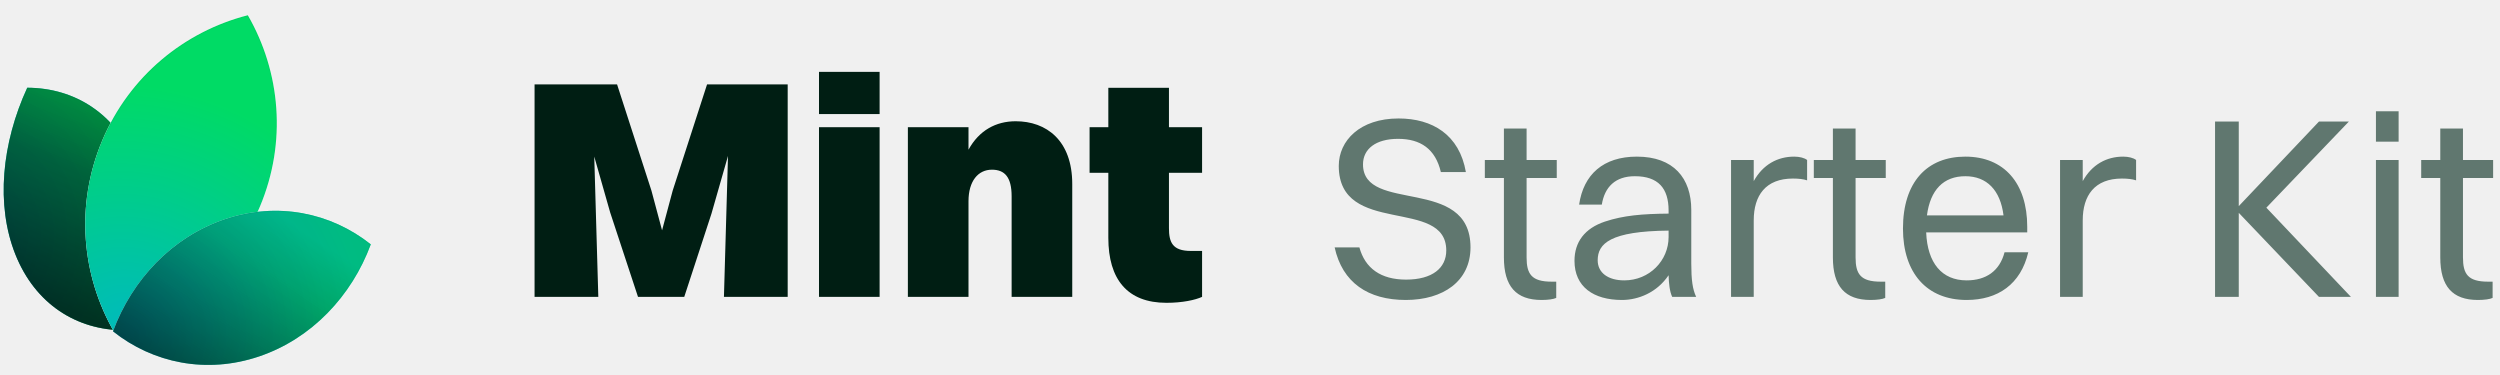
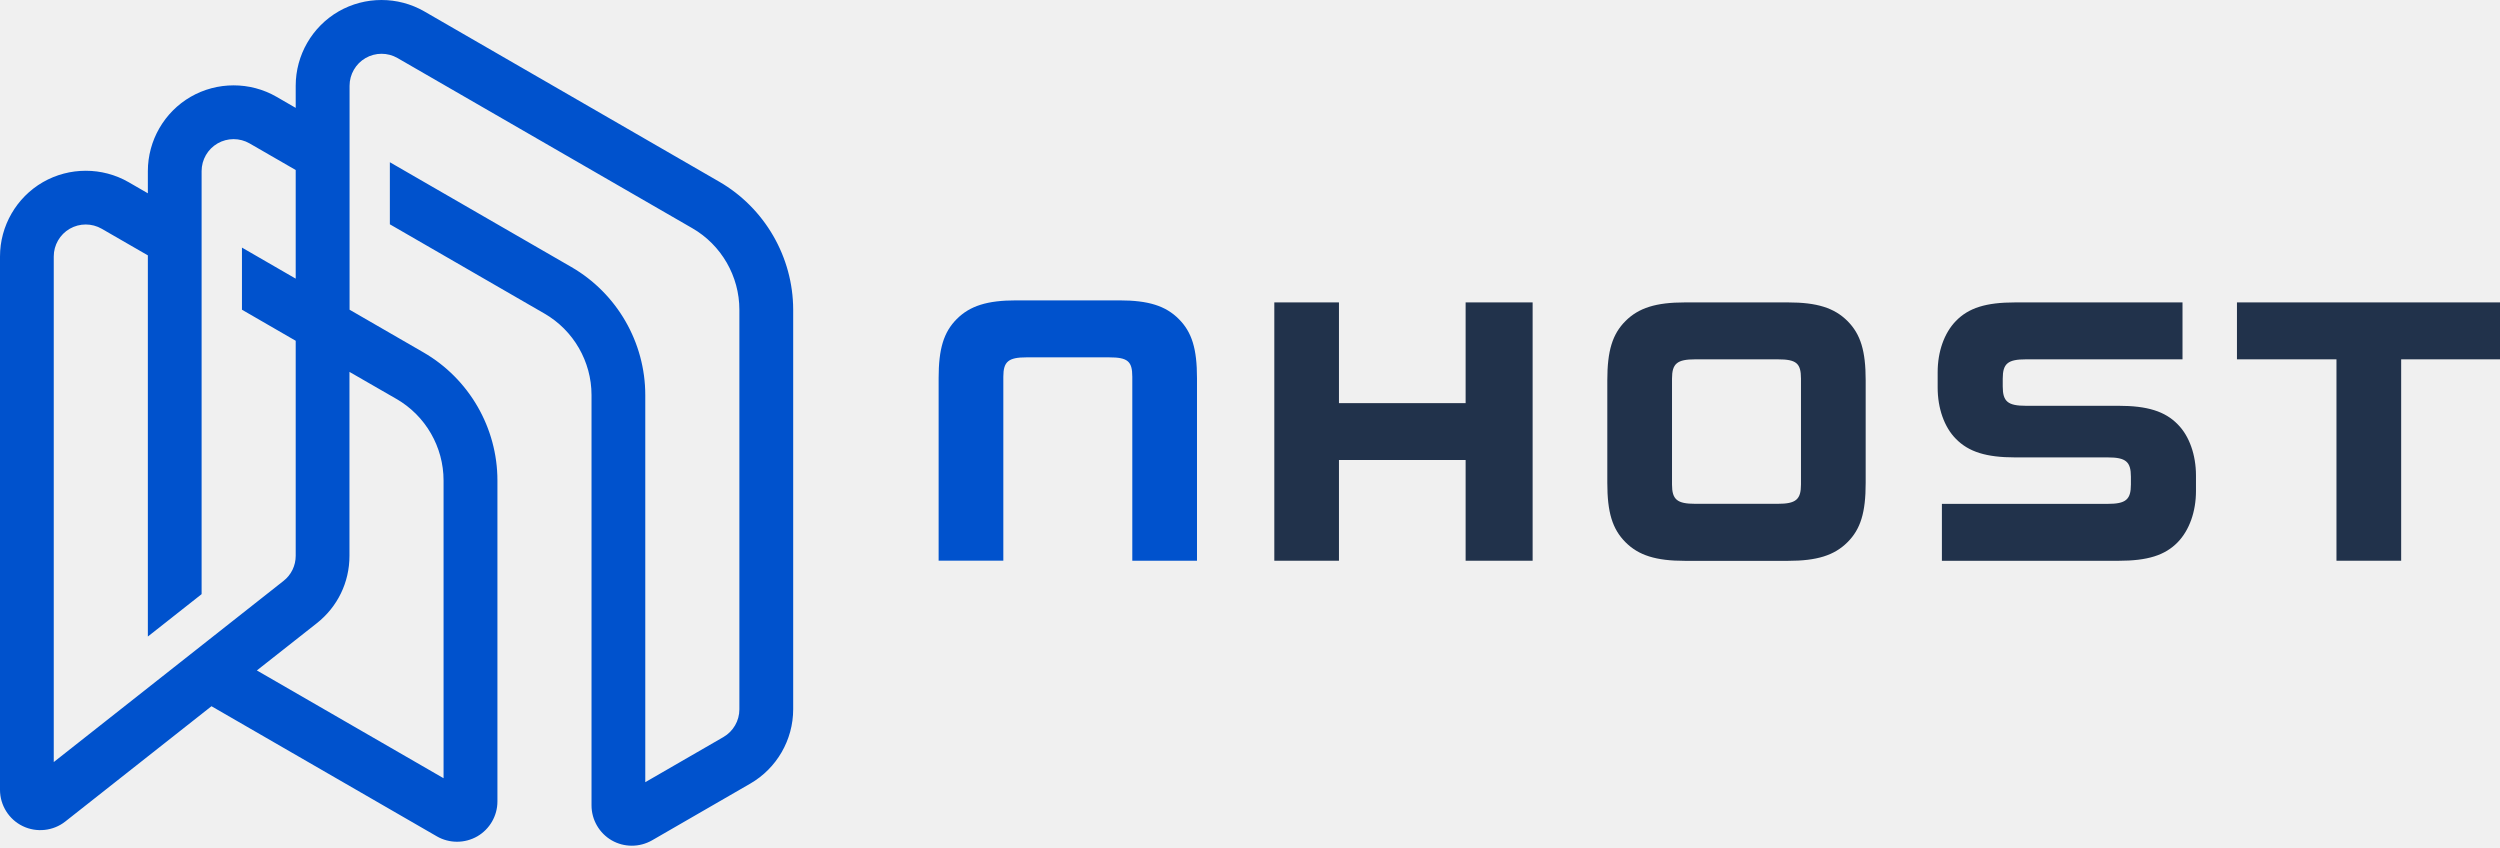
- <svg xmlns="http://www.w3.org/2000/svg" width="160" height="24" viewBox="0 0 160 24" fill="none">
-   <path d="M7.953 21.139C4.896 21.13 2.255 19.458 0.987 16.29C-0.28 13.121 0.109 9.163 1.744 5.615C4.801 5.624 7.442 7.296 8.71 10.465C9.977 13.633 9.588 17.591 7.953 21.139Z" fill="white" />
-   <path d="M7.953 21.139C4.896 21.13 2.255 19.458 0.987 16.29C-0.28 13.121 0.109 9.163 1.744 5.615C4.801 5.624 7.442 7.296 8.71 10.465C9.977 13.633 9.588 17.591 7.953 21.139Z" fill="url(#paint0_radial_115_86)" />
-   <path d="M7.953 21.139C4.896 21.13 2.255 19.458 0.987 16.29C-0.28 13.121 0.109 9.163 1.744 5.615C4.801 5.624 7.442 7.296 8.71 10.465C9.977 13.633 9.588 17.591 7.953 21.139Z" fill="black" fill-opacity="0.5" style="mix-blend-mode:hard-light" />
-   <path d="M7.953 21.139C4.896 21.13 2.255 19.458 0.987 16.29C-0.28 13.121 0.109 9.163 1.744 5.615C4.801 5.624 7.442 7.296 8.71 10.465C9.977 13.633 9.588 17.591 7.953 21.139Z" fill="url(#paint1_linear_115_86)" fill-opacity="0.5" style="mix-blend-mode:hard-light" />
-   <path d="M7.935 21.111C4.897 21.096 2.274 19.431 1.013 16.279C-0.248 13.124 0.136 9.182 1.762 5.643C4.8 5.659 7.423 7.324 8.684 10.476C9.945 13.63 9.561 17.572 7.935 21.111Z" stroke="url(#paint2_linear_115_86)" stroke-opacity="0.05" stroke-width="0.056" />
-   <path d="M7.31 21.257C11.354 20.221 14.884 17.375 16.628 13.236C18.373 9.097 17.945 4.587 15.86 0.976C11.816 2.012 8.287 4.858 6.542 8.998C4.797 13.137 5.225 17.646 7.31 21.257Z" fill="white" />
-   <path d="M7.31 21.257C11.354 20.221 14.884 17.375 16.628 13.236C18.373 9.097 17.945 4.587 15.86 0.976C11.816 2.012 8.287 4.858 6.542 8.998C4.797 13.137 5.225 17.646 7.31 21.257Z" fill="url(#paint3_radial_115_86)" />
-   <path d="M16.602 13.225C14.864 17.349 11.351 20.187 7.324 21.225C5.253 17.624 4.829 13.132 6.568 9.009C8.306 4.885 11.819 2.047 15.846 1.009C17.918 4.61 18.341 9.101 16.602 13.225Z" stroke="url(#paint4_linear_115_86)" stroke-opacity="0.05" stroke-width="0.056" />
-   <path d="M7.234 21.207C9.789 23.237 13.21 23.951 16.577 22.814C19.944 21.677 22.506 18.945 23.73 15.638C21.175 13.608 17.754 12.894 14.387 14.031C11.02 15.168 8.458 17.901 7.234 21.207Z" fill="white" />
-   <path d="M7.234 21.207C9.789 23.237 13.21 23.951 16.577 22.814C19.944 21.677 22.506 18.945 23.73 15.638C21.175 13.608 17.754 12.894 14.387 14.031C11.02 15.168 8.458 17.901 7.234 21.207Z" fill="url(#paint5_radial_115_86)" />
-   <path d="M7.234 21.207C9.789 23.237 13.21 23.951 16.577 22.814C19.944 21.677 22.506 18.945 23.73 15.638C21.175 13.608 17.754 12.894 14.387 14.031C11.02 15.168 8.458 17.901 7.234 21.207Z" fill="black" fill-opacity="0.2" style="mix-blend-mode:hard-light" />
-   <path d="M7.234 21.207C9.789 23.237 13.21 23.951 16.577 22.814C19.944 21.677 22.506 18.945 23.73 15.638C21.175 13.608 17.754 12.894 14.387 14.031C11.02 15.168 8.458 17.901 7.234 21.207Z" fill="url(#paint6_linear_115_86)" fill-opacity="0.5" style="mix-blend-mode:hard-light" />
-   <path d="M16.568 22.787C13.218 23.918 9.814 23.212 7.267 21.198C8.492 17.907 11.044 15.189 14.396 14.058C17.747 12.927 21.15 13.633 23.697 15.648C22.472 18.938 19.92 21.656 16.568 22.787Z" stroke="url(#paint7_linear_115_86)" stroke-opacity="0.05" stroke-width="0.056" />
-   <path d="M34.212 19V5.4H39.492L41.692 12.2L42.372 14.74L43.052 12.2L45.252 5.4H50.412V19H46.332L46.592 9.98L45.532 13.68L43.792 19H40.832L39.052 13.6L38.032 10.02L38.292 19H34.212ZM52.416 7.3V4.6H56.295V7.3H52.416ZM52.416 19V8.14H56.295V19H52.416ZM58.104 19V8.14H61.984V9.58C62.664 8.34 63.744 7.76 65.004 7.76C66.964 7.76 68.624 8.98 68.624 11.78V19H64.744V12.56C64.744 11.34 64.304 10.86 63.484 10.86C62.604 10.86 61.984 11.58 61.984 12.88V19H58.104ZM70.933 15.22V11.06H69.733V8.14H70.933V5.62H74.813V8.14H76.933V11.06H74.813V14.6C74.813 15.5 75.033 16.06 76.213 16.06H76.933V19C76.493 19.2 75.673 19.38 74.653 19.38C72.153 19.38 70.933 17.88 70.933 15.22Z" fill="#001E13" />
-   <path d="M87.232 10.519C87.232 13.687 94.112 11.229 94.112 15.832C94.112 17.994 92.364 19.198 89.971 19.198C87.562 19.198 85.912 18.093 85.417 15.832H87.001C87.364 17.169 88.371 17.895 89.987 17.895C91.671 17.895 92.561 17.152 92.561 16.03C92.561 12.598 85.681 15.155 85.681 10.618C85.681 9.001 87.034 7.582 89.509 7.582C91.671 7.582 93.403 8.621 93.816 11.014H92.215C91.868 9.529 90.912 8.886 89.476 8.886C88.057 8.886 87.232 9.529 87.232 10.519ZM96.25 16.476V11.393H95.029V10.239H96.25V8.226H97.702V10.239H99.632V11.393H97.702V16.476C97.702 17.532 98.015 18.026 99.302 18.026H99.599V19.066C99.434 19.148 99.071 19.198 98.659 19.198C97.025 19.198 96.25 18.323 96.25 16.476ZM102.516 13.093H101.064C101.345 11.162 102.615 10.024 104.76 10.024C107.103 10.024 108.242 11.393 108.242 13.44V16.888C108.242 17.895 108.324 18.521 108.555 19H107.021C106.856 18.654 106.806 18.142 106.79 17.614C106.047 18.72 104.859 19.198 103.803 19.198C101.988 19.198 100.767 18.357 100.767 16.69C100.767 15.486 101.427 14.611 102.714 14.182C103.902 13.786 105.107 13.687 106.79 13.671V13.473C106.79 12.053 106.13 11.278 104.628 11.278C103.374 11.278 102.698 11.971 102.516 13.093ZM102.252 16.657C102.252 17.465 102.929 17.944 103.952 17.944C105.569 17.944 106.79 16.674 106.79 15.172V14.759C103.061 14.793 102.252 15.585 102.252 16.657ZM110.787 19V10.239H112.239V11.591C112.833 10.519 113.774 10.024 114.83 10.024C115.176 10.024 115.49 10.107 115.655 10.239V11.542C115.407 11.46 115.094 11.427 114.747 11.427C112.998 11.427 112.239 12.515 112.239 14.1V19H110.787ZM117.305 16.476V11.393H116.084V10.239H117.305V8.226H118.757V10.239H120.688V11.393H118.757V16.476C118.757 17.532 119.071 18.026 120.358 18.026H120.655V19.066C120.49 19.148 120.127 19.198 119.714 19.198C118.081 19.198 117.305 18.323 117.305 16.476ZM129.809 16.145C129.33 18.192 127.862 19.198 125.865 19.198C123.324 19.198 121.79 17.482 121.79 14.627C121.79 11.658 123.324 10.024 125.783 10.024C128.258 10.024 129.743 11.723 129.743 14.512V14.875H123.275C123.357 16.838 124.281 17.944 125.865 17.944C127.103 17.944 127.977 17.35 128.291 16.145H129.809ZM125.783 11.278C124.38 11.278 123.539 12.152 123.324 13.786H128.225C128.027 12.169 127.152 11.278 125.783 11.278ZM131.843 19V10.239H133.295V11.591C133.889 10.519 134.829 10.024 135.885 10.024C136.232 10.024 136.545 10.107 136.71 10.239V11.542C136.463 11.46 136.149 11.427 135.803 11.427C134.054 11.427 133.295 12.515 133.295 14.1V19H131.843ZM141.763 19V7.78H143.281V13.192L148.413 7.78H150.327L145.047 13.291L150.459 19H148.413L143.281 13.621V19H141.763ZM152.06 9.067V7.12H153.512V9.067H152.06ZM152.06 19V10.239H153.512V19H152.06ZM156.178 16.476V11.393H154.957V10.239H156.178V8.226H157.63V10.239H159.56V11.393H157.63V16.476C157.63 17.532 157.943 18.026 159.23 18.026H159.527V19.066C159.362 19.148 158.999 19.198 158.587 19.198C156.953 19.198 156.178 18.323 156.178 16.476Z" fill="#002719" fill-opacity="0.6" />
+ <svg xmlns="http://www.w3.org/2000/svg" width="233" height="79" viewBox="0 0 233 79" fill="none">
+   <g clip-path="url(#clip0_1_5)">
+     <path fill-rule="evenodd" clip-rule="evenodd" d="M124.791 37.57H136.596V28.185H142.841V52.26H136.596V42.875H124.791V52.26H118.766V28.185H124.791V37.57ZM166.661 28.185H157.021C154.351 28.185 152.726 28.69 151.496 29.92C150.271 31.145 149.801 32.7 149.801 35.445V45.01C149.801 47.755 150.271 49.305 151.496 50.535C152.721 51.765 154.346 52.27 157.021 52.27H166.661C169.331 52.27 170.956 51.765 172.186 50.535C173.416 49.31 173.881 47.755 173.881 45.01V35.445C173.881 32.7 173.411 31.15 172.186 29.92C170.956 28.69 169.331 28.185 166.661 28.185ZM167.851 45.15C167.851 46.56 167.381 46.955 165.686 46.955H157.996C156.301 46.955 155.831 46.56 155.831 45.15V35.295C155.831 33.885 156.301 33.49 157.996 33.49H165.686C167.421 33.49 167.851 33.85 167.851 35.295V45.15ZM188.82 37.82H197.445C200.115 37.82 201.775 38.325 202.97 39.555C204.05 40.64 204.665 42.405 204.665 44.32V45.765C204.665 47.68 204.05 49.41 202.97 50.53C201.775 51.76 200.15 52.265 197.445 52.265H180.985V46.96H196.435C198.13 46.96 198.6 46.565 198.6 45.155V44.435C198.6 43.025 198.13 42.63 196.435 42.63H187.81C185.135 42.63 183.475 42.12 182.285 40.895C181.205 39.81 180.59 38.045 180.59 36.13V34.685C180.59 32.77 181.2 31.04 182.285 29.92C183.48 28.69 185.1 28.185 187.81 28.185H203.41V33.49H188.82C187.125 33.49 186.655 33.885 186.655 35.295V36.015C186.655 37.425 187.125 37.82 188.82 37.82ZM208.484 33.49V28.185H233.029V33.49H223.789V52.26H217.759V33.49H208.484Z" fill="#21324B" />
+     <path d="M104.34 27.995H94.7C92.029 27.995 90.404 28.5 89.174 29.73C87.95 30.955 87.48 32.51 87.48 35.25V38.905V40.03V52.255H93.51V40.035V38.91V35.11C93.51 33.7 93.98 33.305 95.674 33.305H103.365C105.1 33.305 105.53 33.665 105.53 35.11V38.91V40.035V52.26H111.56V40.035V38.91V35.255C111.56 32.51 111.09 30.96 109.865 29.735C108.64 28.5 107.015 27.995 104.34 27.995Z" fill="#0052CD" />
+     <g clip-path="url(#clip1_1_5)">
+       <path d="M67.025 16.93L39.55 1.065C37.085 -0.355 34.025 -0.355 31.555 1.065C29.09 2.49 27.56 5.14 27.56 7.985V10.055L25.77 9.02C23.305 7.6 20.245 7.6 17.775 9.02C15.31 10.445 13.78 13.095 13.78 15.945V18.015L11.99 16.98C9.525 15.56 6.465 15.56 3.995 16.98C1.53 18.405 0 21.055 0 23.905V73.615C0 75.045 0.83 76.375 2.12 76.995C3.405 77.62 4.965 77.45 6.085 76.565L19.71 65.82L40.72 77.95C41.3 78.285 41.95 78.45 42.6 78.45C43.25 78.45 43.9 78.28 44.48 77.95C45.64 77.28 46.36 76.035 46.36 74.695V44.78C46.36 39.87 43.72 35.3 39.47 32.845L32.58 28.865V7.99C32.58 6.93 33.15 5.94 34.07 5.41C34.99 4.88 36.13 4.88 37.05 5.41L64.525 21.27C67.23 22.83 68.91 25.745 68.91 28.865V66.115C68.91 67.175 68.34 68.165 67.42 68.695L60.14 72.9V36.82C60.14 31.91 57.5 27.34 53.25 24.885L36.335 15.12V20.905L50.745 29.225C53.45 30.785 55.13 33.695 55.13 36.82V75.065C55.13 76.4 55.85 77.65 57.01 78.32C57.59 78.655 58.24 78.82 58.89 78.82C59.54 78.82 60.19 78.65 60.77 78.32L69.93 73.03C72.395 71.605 73.925 68.955 73.925 66.105V28.855C73.915 23.96 71.275 19.385 67.025 16.93ZM36.955 37.185C39.66 38.745 41.34 41.655 41.34 44.78V72.53L23.94 62.485L29.525 58.085C31.46 56.56 32.57 54.275 32.57 51.81V34.66L36.955 37.185ZM27.56 31.76V51.8C27.56 52.72 27.145 53.575 26.425 54.14L5.01 71.025V23.9C5.01 22.84 5.58 21.85 6.5 21.32C7.42 20.79 8.56 20.79 9.48 21.32L13.78 23.8V59.325L18.79 55.375V15.945C18.79 14.885 19.36 13.895 20.28 13.365C21.2 12.835 22.34 12.835 23.26 13.365L27.56 15.845V25.97L22.55 23.075V28.865L27.56 31.76Z" fill="#0052CD" />
+     </g>
+   </g>
  <defs>
-     <radialGradient id="paint0_radial_115_86" cx="0" cy="0" r="1" gradientUnits="userSpaceOnUse" gradientTransform="translate(-3.00503 15.023) rotate(-10.029) scale(17.9572 17.784)">
-       <stop stop-color="#00B0BB" />
-       <stop offset="1" stop-color="#00DB65" />
-     </radialGradient>
-     <linearGradient id="paint1_linear_115_86" x1="7.39" y1="4.813" x2="1.63" y2="18.689" gradientUnits="userSpaceOnUse">
-       <stop stop-color="#18E299" />
-       <stop offset="1" />
-     </linearGradient>
-     <linearGradient id="paint2_linear_115_86" x1="7.948" y1="8.016" x2="1.761" y2="18.746" gradientUnits="userSpaceOnUse">
-       <stop />
-       <stop offset="1" stop-opacity="0" />
-     </linearGradient>
-     <radialGradient id="paint3_radial_115_86" cx="0" cy="0" r="1" gradientUnits="userSpaceOnUse" gradientTransform="translate(8.11404 20.8822) rotate(-75.7542) scale(21.6246 23.7772)">
-       <stop stop-color="#00BBBB" />
-       <stop offset="0.713" stop-color="#00DB65" />
-     </radialGradient>
-     <linearGradient id="paint4_linear_115_86" x1="7.602" y1="5.871" x2="15.556" y2="16.372" gradientUnits="userSpaceOnUse">
-       <stop />
-       <stop offset="1" stop-opacity="0" />
-     </linearGradient>
-     <radialGradient id="paint5_radial_115_86" cx="0" cy="0" r="1" gradientUnits="userSpaceOnUse" gradientTransform="translate(7.84537 21.5181) rotate(-20.3525) scale(18.5603 17.32)">
-       <stop stop-color="#00B0BB" />
-       <stop offset="1" stop-color="#00DB65" />
-     </radialGradient>
-     <linearGradient id="paint6_linear_115_86" x1="16.808" y1="13.007" x2="10.041" y2="22.994" gradientUnits="userSpaceOnUse">
-       <stop stop-color="#00B1BC" />
-       <stop offset="1" />
-     </linearGradient>
-     <linearGradient id="paint7_linear_115_86" x1="16.808" y1="13.007" x2="14.169" y2="23.841" gradientUnits="userSpaceOnUse">
-       <stop />
-       <stop offset="1" stop-opacity="0" />
-     </linearGradient>
+     <clipPath id="clip0_1_5">
+       <rect width="233" height="79" fill="white" />
+     </clipPath>
+     <clipPath id="clip1_1_5">
+       <rect width="73.925" height="78.82" fill="white" />
+     </clipPath>
  </defs>
</svg>
